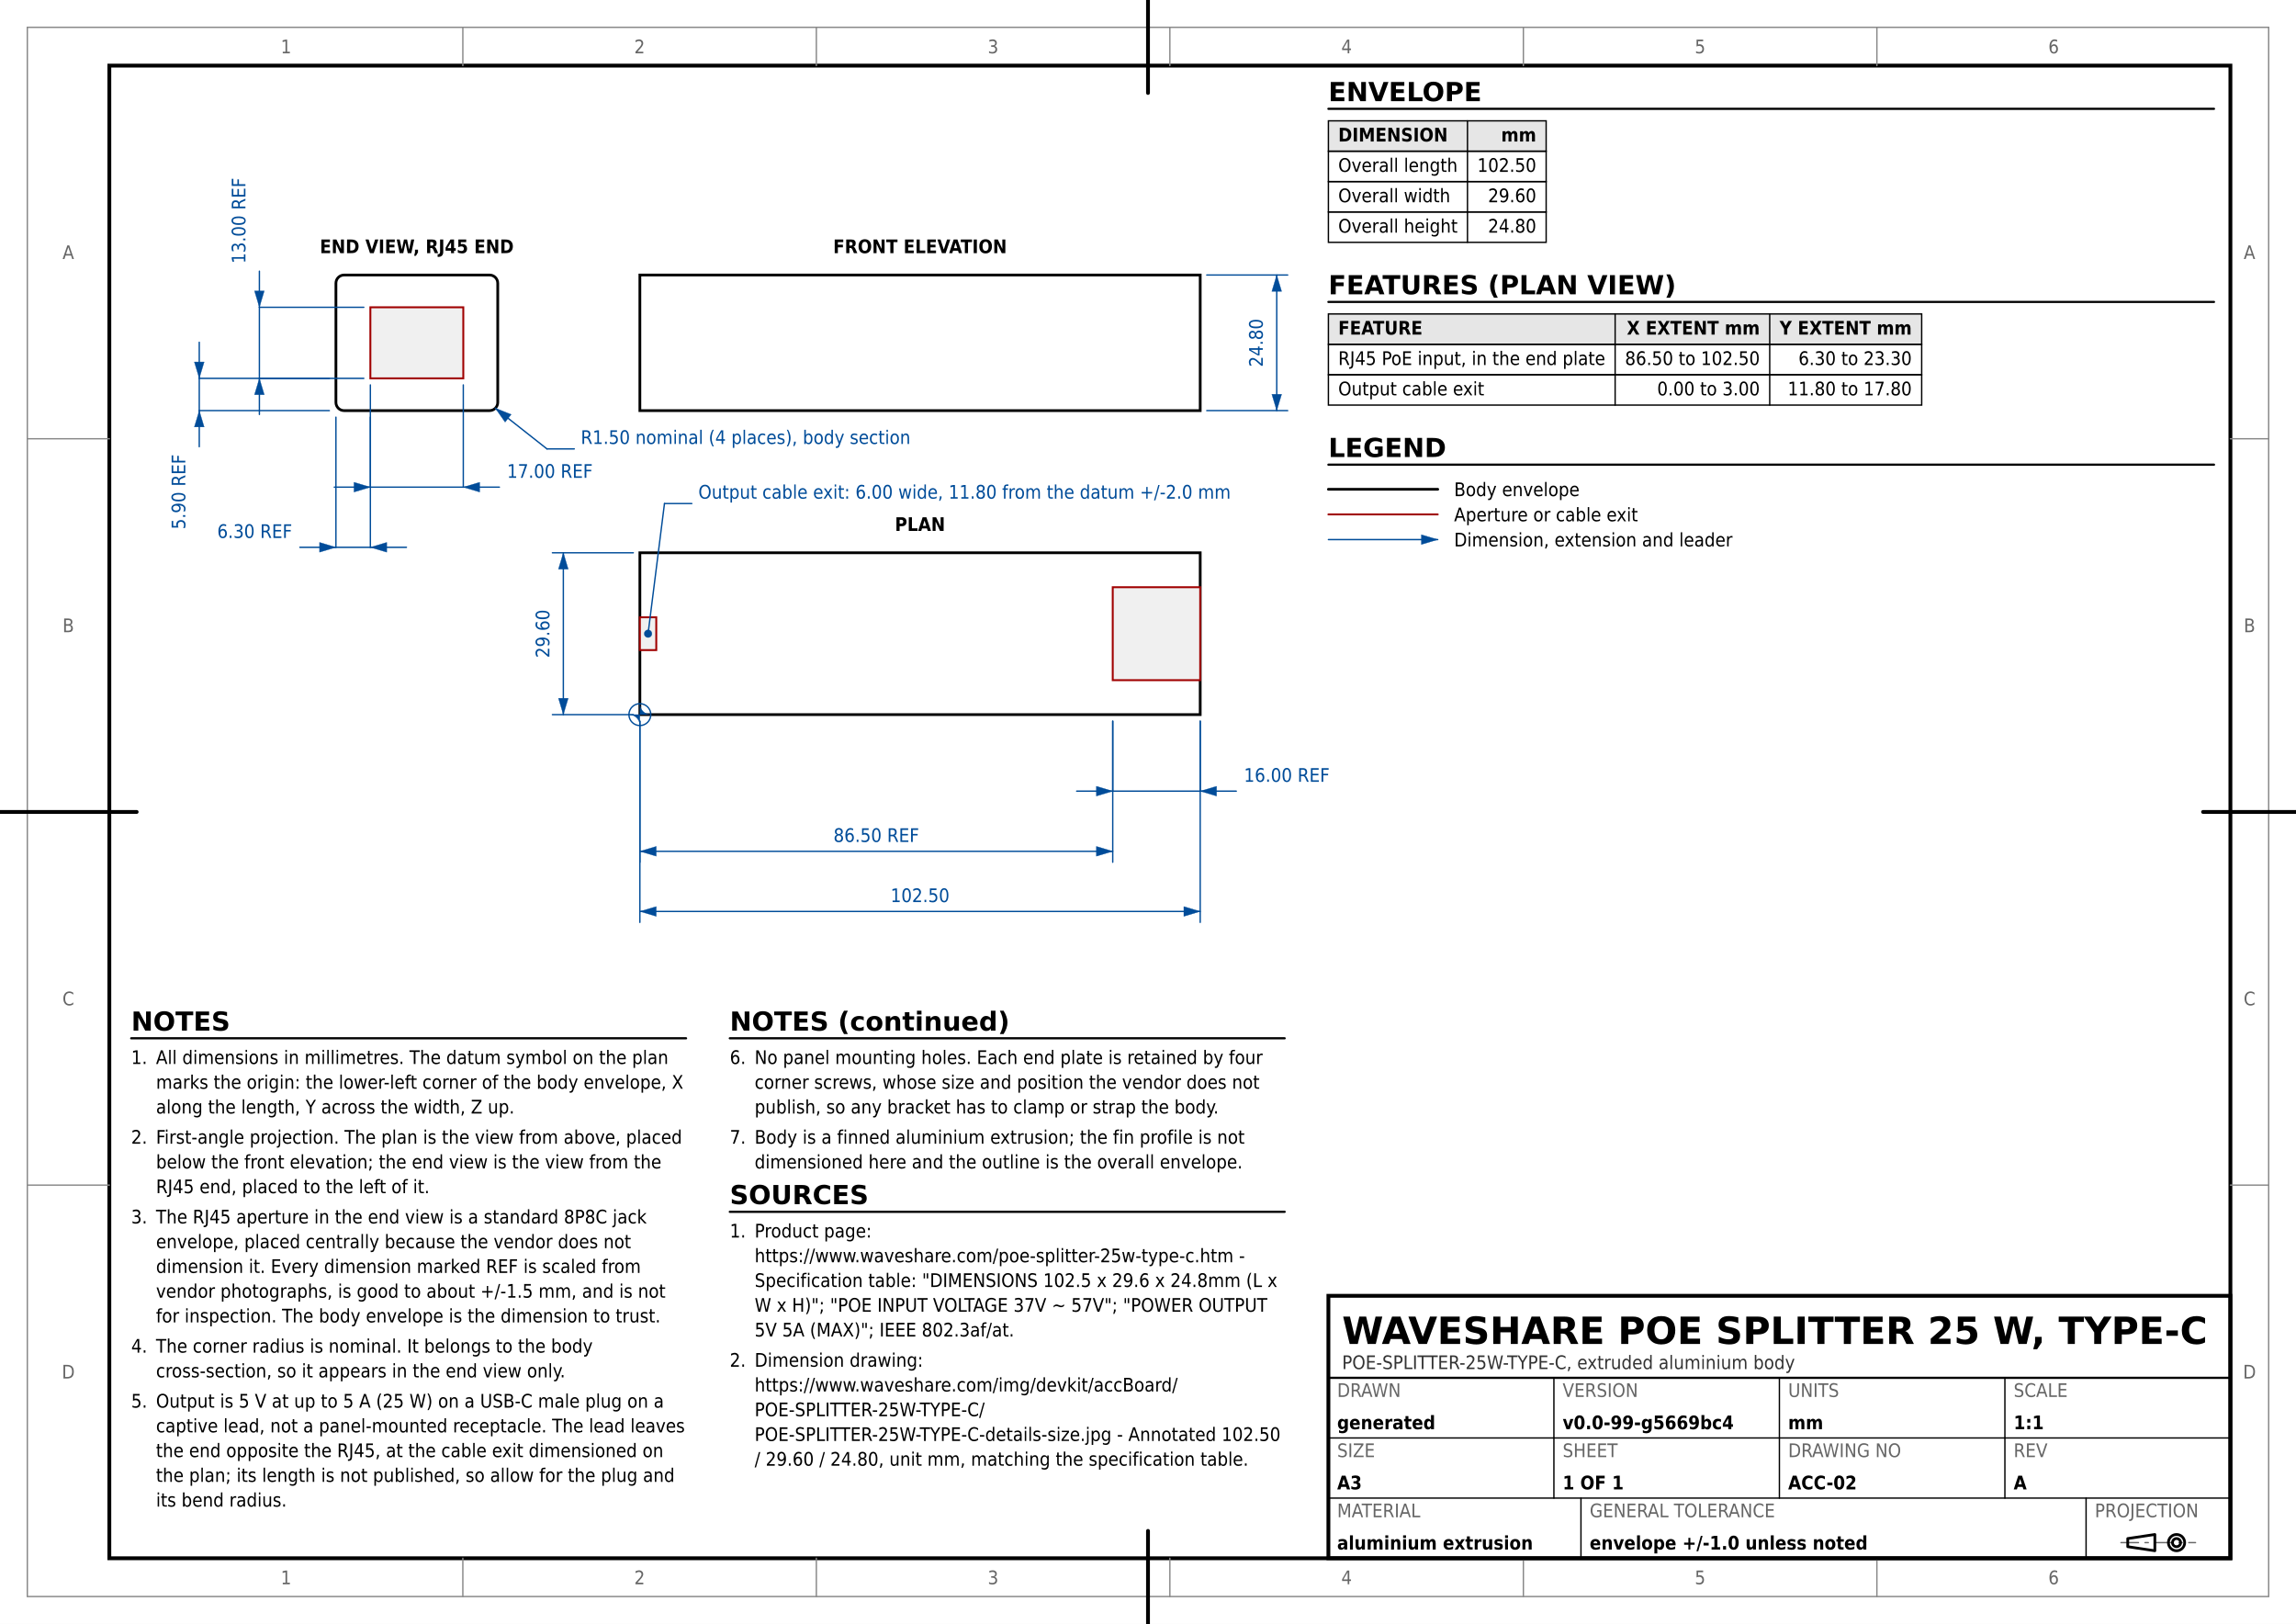
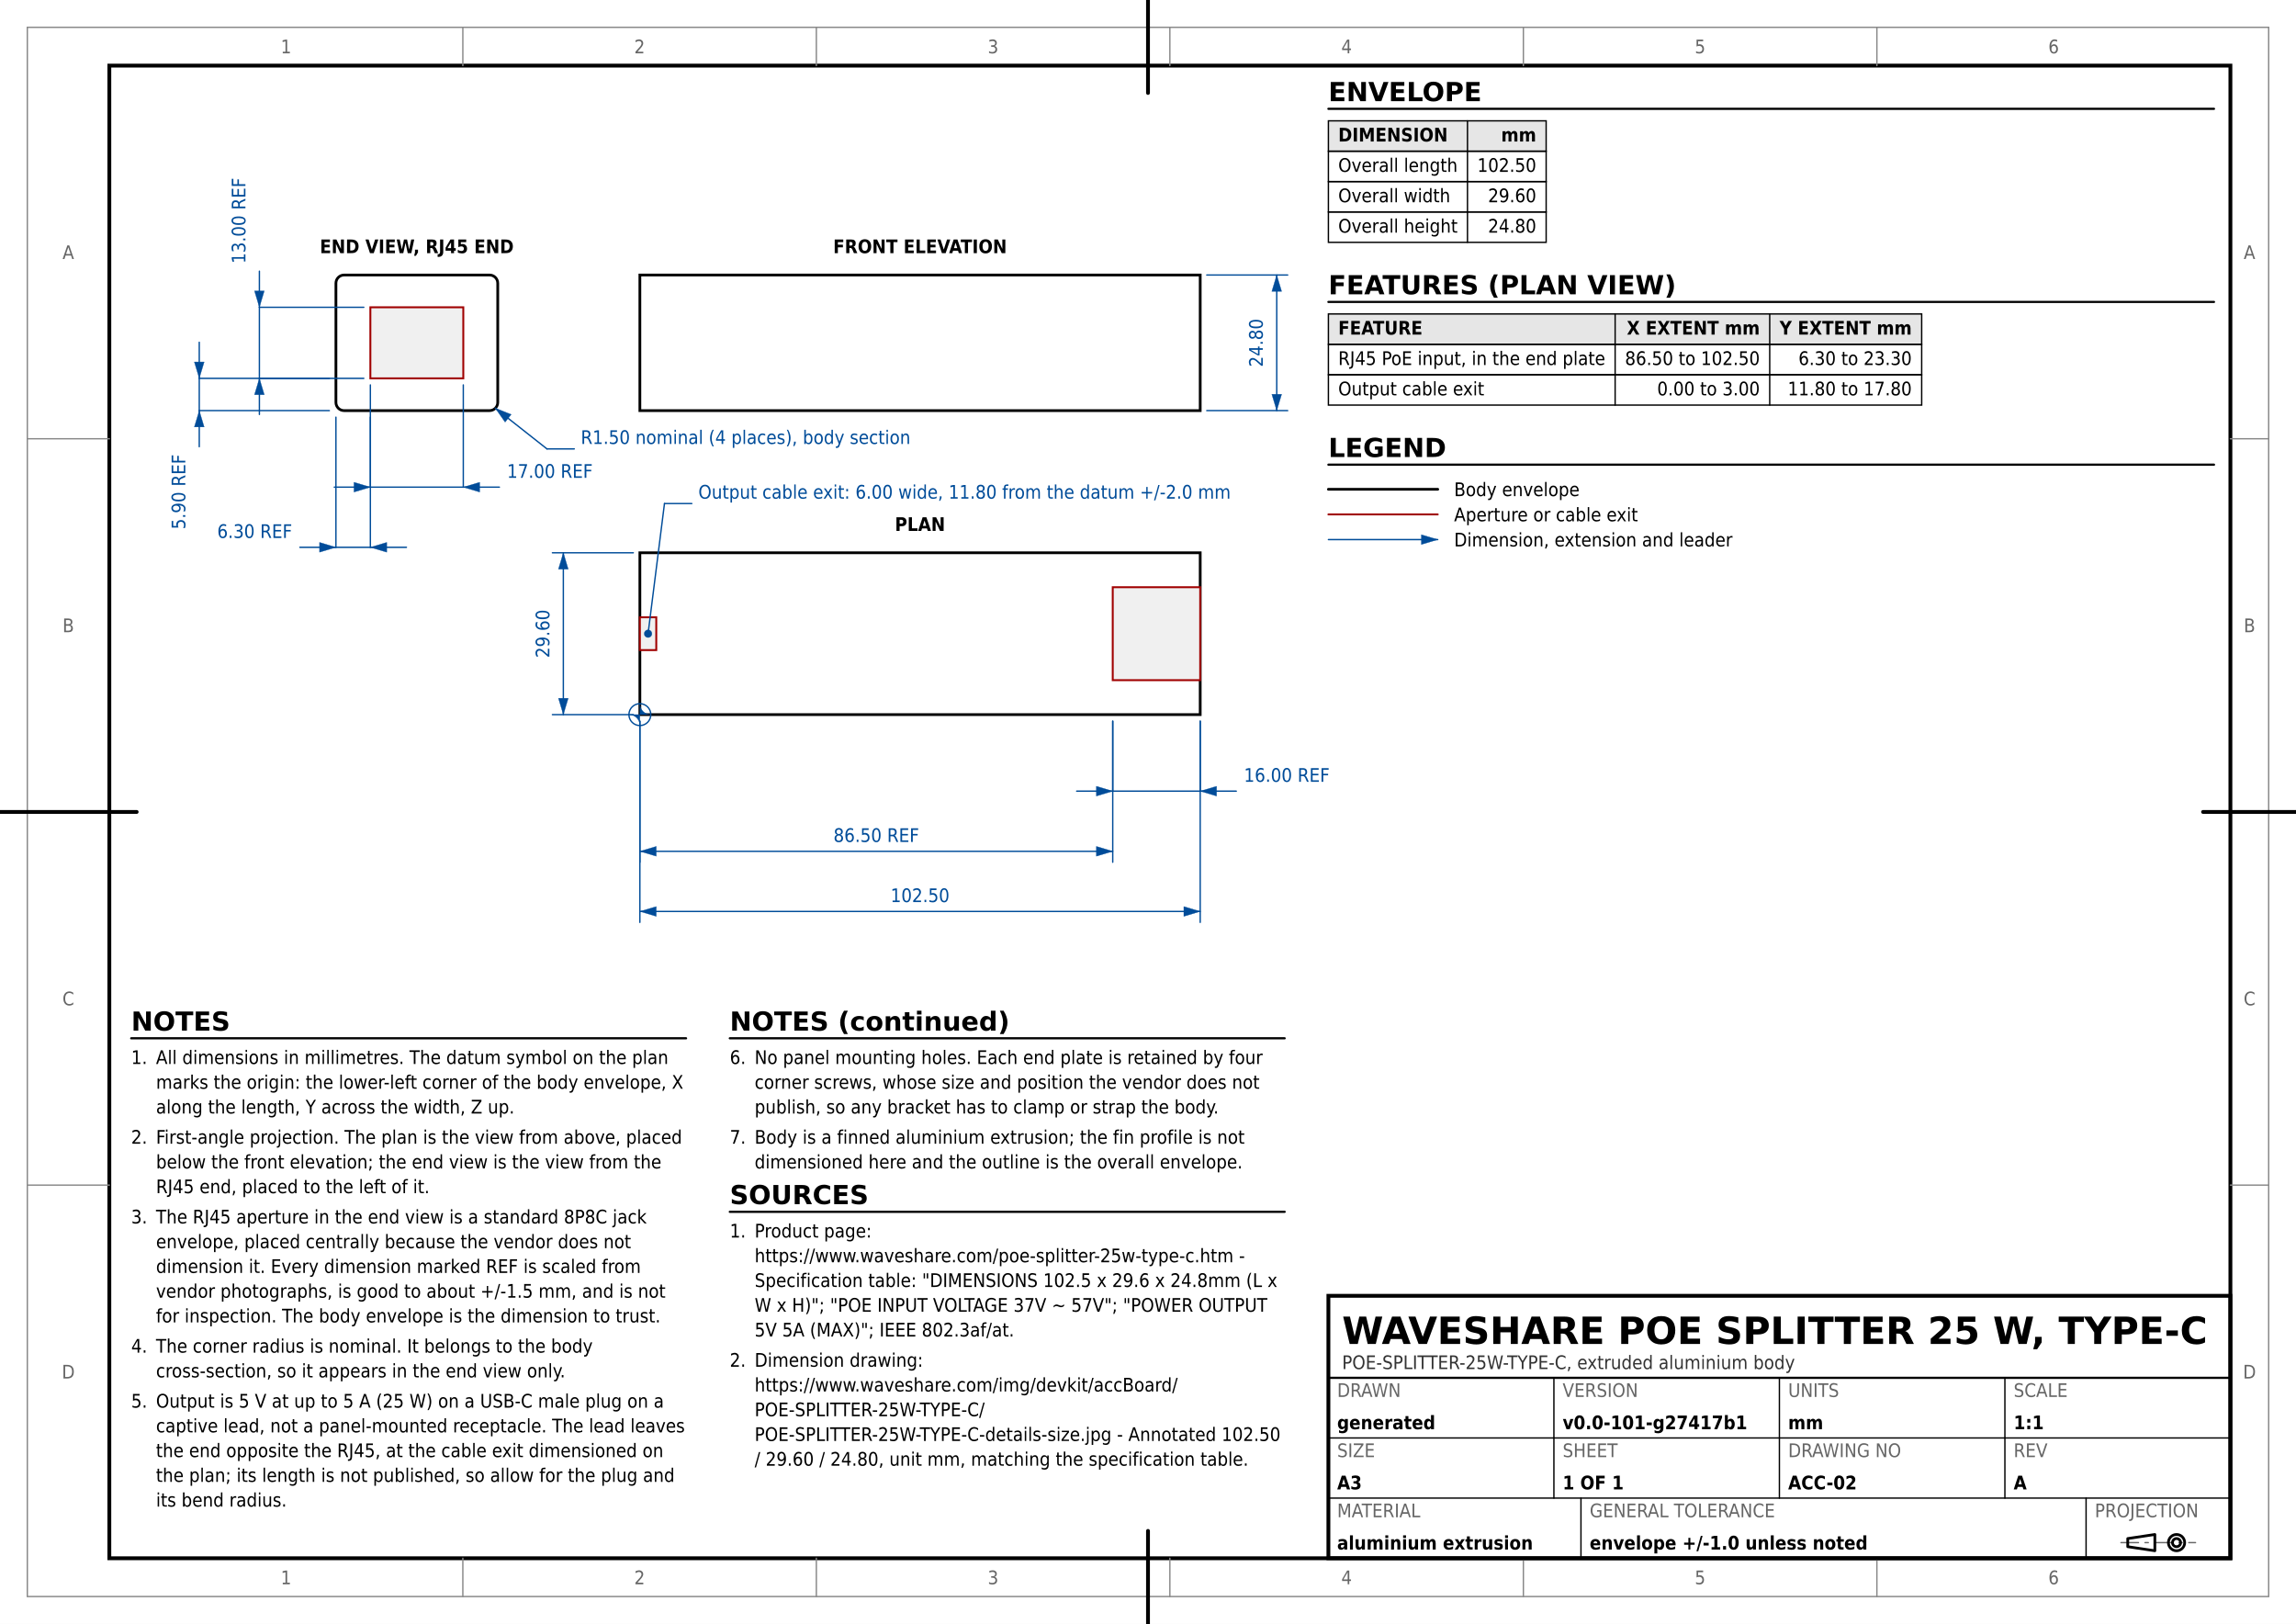
<svg xmlns="http://www.w3.org/2000/svg" version="1.1" width="420mm" height="297mm" viewBox="0 0 420 297">
  <rect width="100%" height="100%" fill="#ffffff" />
  <rect x="5" y="5" width="410" height="287" fill="none" stroke="#888888" stroke-width="0.25" />
  <rect x="20" y="12" width="388" height="273" fill="none" stroke="#000000" stroke-width="0.7" />
  <text x="52.333" y="289.75" font-family="DejaVu Sans Condensed, DejaVu Sans, Liberation Sans, sans-serif" font-size="3.429" fill="#666666" text-anchor="middle">1</text>
  <text x="52.333" y="9.75" font-family="DejaVu Sans Condensed, DejaVu Sans, Liberation Sans, sans-serif" font-size="3.429" fill="#666666" text-anchor="middle">1</text>
  <line x1="84.667" y1="292" x2="84.667" y2="285" stroke="#888888" stroke-width="0.25" stroke-linecap="round" />
  <line x1="84.667" y1="12" x2="84.667" y2="5" stroke="#888888" stroke-width="0.25" stroke-linecap="round" />
  <text x="117" y="289.75" font-family="DejaVu Sans Condensed, DejaVu Sans, Liberation Sans, sans-serif" font-size="3.429" fill="#666666" text-anchor="middle">2</text>
  <text x="117" y="9.75" font-family="DejaVu Sans Condensed, DejaVu Sans, Liberation Sans, sans-serif" font-size="3.429" fill="#666666" text-anchor="middle">2</text>
  <line x1="149.333" y1="292" x2="149.333" y2="285" stroke="#888888" stroke-width="0.25" stroke-linecap="round" />
  <line x1="149.333" y1="12" x2="149.333" y2="5" stroke="#888888" stroke-width="0.25" stroke-linecap="round" />
  <text x="181.667" y="289.75" font-family="DejaVu Sans Condensed, DejaVu Sans, Liberation Sans, sans-serif" font-size="3.429" fill="#666666" text-anchor="middle">3</text>
  <text x="181.667" y="9.75" font-family="DejaVu Sans Condensed, DejaVu Sans, Liberation Sans, sans-serif" font-size="3.429" fill="#666666" text-anchor="middle">3</text>
  <line x1="214" y1="292" x2="214" y2="285" stroke="#888888" stroke-width="0.25" stroke-linecap="round" />
  <line x1="214" y1="12" x2="214" y2="5" stroke="#888888" stroke-width="0.25" stroke-linecap="round" />
  <text x="246.333" y="289.75" font-family="DejaVu Sans Condensed, DejaVu Sans, Liberation Sans, sans-serif" font-size="3.429" fill="#666666" text-anchor="middle">4</text>
  <text x="246.333" y="9.75" font-family="DejaVu Sans Condensed, DejaVu Sans, Liberation Sans, sans-serif" font-size="3.429" fill="#666666" text-anchor="middle">4</text>
  <line x1="278.667" y1="292" x2="278.667" y2="285" stroke="#888888" stroke-width="0.25" stroke-linecap="round" />
  <line x1="278.667" y1="12" x2="278.667" y2="5" stroke="#888888" stroke-width="0.25" stroke-linecap="round" />
  <text x="311" y="289.75" font-family="DejaVu Sans Condensed, DejaVu Sans, Liberation Sans, sans-serif" font-size="3.429" fill="#666666" text-anchor="middle">5</text>
  <text x="311" y="9.75" font-family="DejaVu Sans Condensed, DejaVu Sans, Liberation Sans, sans-serif" font-size="3.429" fill="#666666" text-anchor="middle">5</text>
  <line x1="343.333" y1="292" x2="343.333" y2="285" stroke="#888888" stroke-width="0.25" stroke-linecap="round" />
  <line x1="343.333" y1="12" x2="343.333" y2="5" stroke="#888888" stroke-width="0.25" stroke-linecap="round" />
  <text x="375.667" y="289.75" font-family="DejaVu Sans Condensed, DejaVu Sans, Liberation Sans, sans-serif" font-size="3.429" fill="#666666" text-anchor="middle">6</text>
  <text x="375.667" y="9.75" font-family="DejaVu Sans Condensed, DejaVu Sans, Liberation Sans, sans-serif" font-size="3.429" fill="#666666" text-anchor="middle">6</text>
  <text x="12.5" y="252.125" font-family="DejaVu Sans Condensed, DejaVu Sans, Liberation Sans, sans-serif" font-size="3.429" fill="#666666" text-anchor="middle">D</text>
  <text x="411.5" y="252.125" font-family="DejaVu Sans Condensed, DejaVu Sans, Liberation Sans, sans-serif" font-size="3.429" fill="#666666" text-anchor="middle">D</text>
  <line x1="5" y1="216.75" x2="20" y2="216.75" stroke="#888888" stroke-width="0.25" stroke-linecap="round" />
  <line x1="408" y1="216.75" x2="415" y2="216.75" stroke="#888888" stroke-width="0.25" stroke-linecap="round" />
  <text x="12.5" y="183.875" font-family="DejaVu Sans Condensed, DejaVu Sans, Liberation Sans, sans-serif" font-size="3.429" fill="#666666" text-anchor="middle">C</text>
  <text x="411.5" y="183.875" font-family="DejaVu Sans Condensed, DejaVu Sans, Liberation Sans, sans-serif" font-size="3.429" fill="#666666" text-anchor="middle">C</text>
  <line x1="5" y1="148.5" x2="20" y2="148.5" stroke="#888888" stroke-width="0.25" stroke-linecap="round" />
  <line x1="408" y1="148.5" x2="415" y2="148.5" stroke="#888888" stroke-width="0.25" stroke-linecap="round" />
  <text x="12.5" y="115.625" font-family="DejaVu Sans Condensed, DejaVu Sans, Liberation Sans, sans-serif" font-size="3.429" fill="#666666" text-anchor="middle">B</text>
  <text x="411.5" y="115.625" font-family="DejaVu Sans Condensed, DejaVu Sans, Liberation Sans, sans-serif" font-size="3.429" fill="#666666" text-anchor="middle">B</text>
  <line x1="5" y1="80.25" x2="20" y2="80.25" stroke="#888888" stroke-width="0.25" stroke-linecap="round" />
  <line x1="408" y1="80.25" x2="415" y2="80.25" stroke="#888888" stroke-width="0.25" stroke-linecap="round" />
  <text x="12.5" y="47.375" font-family="DejaVu Sans Condensed, DejaVu Sans, Liberation Sans, sans-serif" font-size="3.429" fill="#666666" text-anchor="middle">A</text>
  <text x="411.5" y="47.375" font-family="DejaVu Sans Condensed, DejaVu Sans, Liberation Sans, sans-serif" font-size="3.429" fill="#666666" text-anchor="middle">A</text>
  <line x1="210" y1="297" x2="210" y2="280" stroke="#000000" stroke-width="0.7" stroke-linecap="round" />
  <line x1="210" y1="17" x2="210" y2="0" stroke="#000000" stroke-width="0.7" stroke-linecap="round" />
  <line x1="0" y1="148.5" x2="25" y2="148.5" stroke="#000000" stroke-width="0.7" stroke-linecap="round" />
  <line x1="403" y1="148.5" x2="420" y2="148.5" stroke="#000000" stroke-width="0.7" stroke-linecap="round" />
  <rect x="117.05" y="50.3" width="102.5" height="24.8" fill="none" stroke="#000000" stroke-width="0.5" />
  <rect x="117.05" y="101.1" width="102.5" height="29.6" fill="none" stroke="#000000" stroke-width="0.5" />
  <rect x="61.45" y="50.3" width="29.6" height="24.8" fill="none" stroke="#000000" stroke-width="0.5" rx="1.5" ry="1.5" />
  <text x="168.3" y="46.3" font-family="DejaVu Sans Condensed, DejaVu Sans, Liberation Sans, sans-serif" font-size="3.429" fill="#000000" text-anchor="middle" font-weight="bold">FRONT ELEVATION</text>
  <text x="168.3" y="97.1" font-family="DejaVu Sans Condensed, DejaVu Sans, Liberation Sans, sans-serif" font-size="3.429" fill="#000000" text-anchor="middle" font-weight="bold">PLAN</text>
  <text x="76.25" y="46.3" font-family="DejaVu Sans Condensed, DejaVu Sans, Liberation Sans, sans-serif" font-size="3.429" fill="#000000" text-anchor="middle" font-weight="bold">END VIEW, RJ45 END</text>
  <rect x="203.55" y="107.4" width="16" height="17" fill="#f0f0f0" stroke="#a00000" stroke-width="0.35" />
  <rect x="67.75" y="56.2" width="17" height="13" fill="#f0f0f0" stroke="#a00000" stroke-width="0.35" />
  <line x1="67.75" y1="70.4" x2="67.75" y2="89.1" stroke="#004c99" stroke-width="0.25" stroke-linecap="round" />
  <line x1="84.75" y1="70.4" x2="84.75" y2="89.1" stroke="#004c99" stroke-width="0.25" stroke-linecap="round" />
  <line x1="67.75" y1="89.1" x2="84.75" y2="89.1" stroke="#004c99" stroke-width="0.25" stroke-linecap="round" />
  <polygon points="67.75,89.1 64.75,88.2 64.75,90" fill="#004c99" stroke="#004c99" stroke-width="0.05" stroke-linejoin="round" />
  <polygon points="84.75,89.1 87.75,90 87.75,88.2" fill="#004c99" stroke="#004c99" stroke-width="0.05" stroke-linejoin="round" />
  <line x1="61.15" y1="89.1" x2="67.75" y2="89.1" stroke="#004c99" stroke-width="0.25" stroke-linecap="round" />
  <line x1="84.75" y1="89.1" x2="91.35" y2="89.1" stroke="#004c99" stroke-width="0.25" stroke-linecap="round" />
  <text x="92.75" y="87.391" font-family="DejaVu Sans Condensed, DejaVu Sans, Liberation Sans, sans-serif" font-size="3.429" fill="#004c99" text-anchor="start">17.00 REF</text>
  <line x1="61.45" y1="76.3" x2="61.45" y2="100.1" stroke="#004c99" stroke-width="0.25" stroke-linecap="round" />
  <line x1="67.75" y1="76.3" x2="67.75" y2="100.1" stroke="#004c99" stroke-width="0.25" stroke-linecap="round" />
  <line x1="61.45" y1="100.1" x2="67.75" y2="100.1" stroke="#004c99" stroke-width="0.25" stroke-linecap="round" />
  <polygon points="61.45,100.1 58.45,99.2 58.45,101" fill="#004c99" stroke="#004c99" stroke-width="0.05" stroke-linejoin="round" />
  <polygon points="67.75,100.1 70.75,101 70.75,99.2" fill="#004c99" stroke="#004c99" stroke-width="0.05" stroke-linejoin="round" />
  <line x1="54.85" y1="100.1" x2="61.45" y2="100.1" stroke="#004c99" stroke-width="0.25" stroke-linecap="round" />
  <line x1="67.75" y1="100.1" x2="74.35" y2="100.1" stroke="#004c99" stroke-width="0.25" stroke-linecap="round" />
  <text x="53.45" y="98.391" font-family="DejaVu Sans Condensed, DejaVu Sans, Liberation Sans, sans-serif" font-size="3.429" fill="#004c99" text-anchor="end">6.30 REF</text>
  <line x1="66.55" y1="69.2" x2="47.45" y2="69.2" stroke="#004c99" stroke-width="0.25" stroke-linecap="round" />
  <line x1="66.55" y1="56.2" x2="47.45" y2="56.2" stroke="#004c99" stroke-width="0.25" stroke-linecap="round" />
  <line x1="47.45" y1="69.2" x2="47.45" y2="56.2" stroke="#004c99" stroke-width="0.25" stroke-linecap="round" />
  <polygon points="47.45,69.2 46.55,72.2 48.35,72.2" fill="#004c99" stroke="#004c99" stroke-width="0.05" stroke-linejoin="round" />
  <polygon points="47.45,56.2 48.35,53.2 46.55,53.2" fill="#004c99" stroke="#004c99" stroke-width="0.05" stroke-linejoin="round" />
  <line x1="47.45" y1="75.8" x2="47.45" y2="69.2" stroke="#004c99" stroke-width="0.25" stroke-linecap="round" />
  <line x1="47.45" y1="56.2" x2="47.45" y2="49.6" stroke="#004c99" stroke-width="0.25" stroke-linecap="round" />
  <text x="44.895" y="48.2" font-family="DejaVu Sans Condensed, DejaVu Sans, Liberation Sans, sans-serif" font-size="3.429" fill="#004c99" text-anchor="start" transform="rotate(-90 44.8953 48.2)">13.00 REF</text>
  <line x1="60.25" y1="75.1" x2="36.45" y2="75.1" stroke="#004c99" stroke-width="0.25" stroke-linecap="round" />
  <line x1="60.25" y1="69.2" x2="36.45" y2="69.2" stroke="#004c99" stroke-width="0.25" stroke-linecap="round" />
  <line x1="36.45" y1="75.1" x2="36.45" y2="69.2" stroke="#004c99" stroke-width="0.25" stroke-linecap="round" />
  <polygon points="36.45,75.1 35.55,78.1 37.35,78.1" fill="#004c99" stroke="#004c99" stroke-width="0.05" stroke-linejoin="round" />
  <polygon points="36.45,69.2 37.35,66.2 35.55,66.2" fill="#004c99" stroke="#004c99" stroke-width="0.05" stroke-linejoin="round" />
  <line x1="36.45" y1="81.7" x2="36.45" y2="75.1" stroke="#004c99" stroke-width="0.25" stroke-linecap="round" />
  <line x1="36.45" y1="69.2" x2="36.45" y2="62.6" stroke="#004c99" stroke-width="0.25" stroke-linecap="round" />
  <text x="33.895" y="83.1" font-family="DejaVu Sans Condensed, DejaVu Sans, Liberation Sans, sans-serif" font-size="3.429" fill="#004c99" text-anchor="end" transform="rotate(-90 33.8953 83.1)">5.90 REF</text>
  <line x1="203.55" y1="131.9" x2="203.55" y2="144.7" stroke="#004c99" stroke-width="0.25" stroke-linecap="round" />
  <line x1="219.55" y1="131.9" x2="219.55" y2="144.7" stroke="#004c99" stroke-width="0.25" stroke-linecap="round" />
  <line x1="203.55" y1="144.7" x2="219.55" y2="144.7" stroke="#004c99" stroke-width="0.25" stroke-linecap="round" />
  <polygon points="203.55,144.7 200.55,143.8 200.55,145.6" fill="#004c99" stroke="#004c99" stroke-width="0.05" stroke-linejoin="round" />
  <polygon points="219.55,144.7 222.55,145.6 222.55,143.8" fill="#004c99" stroke="#004c99" stroke-width="0.05" stroke-linejoin="round" />
  <line x1="196.95" y1="144.7" x2="203.55" y2="144.7" stroke="#004c99" stroke-width="0.25" stroke-linecap="round" />
  <line x1="219.55" y1="144.7" x2="226.15" y2="144.7" stroke="#004c99" stroke-width="0.25" stroke-linecap="round" />
  <text x="227.55" y="142.991" font-family="DejaVu Sans Condensed, DejaVu Sans, Liberation Sans, sans-serif" font-size="3.429" fill="#004c99" text-anchor="start">16.00 REF</text>
  <line x1="117.05" y1="131.9" x2="117.05" y2="157.7" stroke="#004c99" stroke-width="0.25" stroke-linecap="round" />
  <line x1="203.55" y1="131.9" x2="203.55" y2="157.7" stroke="#004c99" stroke-width="0.25" stroke-linecap="round" />
  <line x1="117.05" y1="155.7" x2="203.55" y2="155.7" stroke="#004c99" stroke-width="0.25" stroke-linecap="round" />
  <polygon points="117.05,155.7 120.05,156.6 120.05,154.8" fill="#004c99" stroke="#004c99" stroke-width="0.05" stroke-linejoin="round" />
  <polygon points="203.55,155.7 200.55,154.8 200.55,156.6" fill="#004c99" stroke="#004c99" stroke-width="0.05" stroke-linejoin="round" />
  <text x="160.3" y="153.991" font-family="DejaVu Sans Condensed, DejaVu Sans, Liberation Sans, sans-serif" font-size="3.429" fill="#004c99" text-anchor="middle">86.50 REF</text>
  <rect x="117.05" y="112.9" width="3" height="6" fill="#f0f0f0" stroke="#a00000" stroke-width="0.35" />
  <circle cx="118.55" cy="115.9" r="0.7" fill="#004c99" stroke="#004c99" stroke-width="0.05" />
  <line x1="118.55" y1="115.9" x2="121.55" y2="92.1" stroke="#004c99" stroke-width="0.25" stroke-linecap="round" />
  <line x1="121.55" y1="92.1" x2="126.55" y2="92.1" stroke="#004c99" stroke-width="0.25" stroke-linecap="round" />
  <text x="127.75" y="91.2" font-family="DejaVu Sans Condensed, DejaVu Sans, Liberation Sans, sans-serif" font-size="3.429" fill="#004c99" text-anchor="start">Output cable exit: 6.00 wide, 11.80 from the datum +/-2.0 mm</text>
  <line x1="117.05" y1="131.9" x2="117.05" y2="168.7" stroke="#004c99" stroke-width="0.25" stroke-linecap="round" />
  <line x1="219.55" y1="131.9" x2="219.55" y2="168.7" stroke="#004c99" stroke-width="0.25" stroke-linecap="round" />
  <line x1="117.05" y1="166.7" x2="219.55" y2="166.7" stroke="#004c99" stroke-width="0.25" stroke-linecap="round" />
  <polygon points="117.05,166.7 120.05,167.6 120.05,165.8" fill="#004c99" stroke="#004c99" stroke-width="0.05" stroke-linejoin="round" />
  <polygon points="219.55,166.7 216.55,165.8 216.55,167.6" fill="#004c99" stroke="#004c99" stroke-width="0.05" stroke-linejoin="round" />
  <text x="168.3" y="164.991" font-family="DejaVu Sans Condensed, DejaVu Sans, Liberation Sans, sans-serif" font-size="3.429" fill="#004c99" text-anchor="middle">102.50</text>
  <line x1="115.85" y1="130.7" x2="101.05" y2="130.7" stroke="#004c99" stroke-width="0.25" stroke-linecap="round" />
  <line x1="115.85" y1="101.1" x2="101.05" y2="101.1" stroke="#004c99" stroke-width="0.25" stroke-linecap="round" />
  <line x1="103.05" y1="130.7" x2="103.05" y2="101.1" stroke="#004c99" stroke-width="0.25" stroke-linecap="round" />
  <polygon points="103.05,130.7 103.95,127.7 102.15,127.7" fill="#004c99" stroke="#004c99" stroke-width="0.05" stroke-linejoin="round" />
  <polygon points="103.05,101.1 102.15,104.1 103.95,104.1" fill="#004c99" stroke="#004c99" stroke-width="0.05" stroke-linejoin="round" />
  <text x="100.495" y="115.9" font-family="DejaVu Sans Condensed, DejaVu Sans, Liberation Sans, sans-serif" font-size="3.429" fill="#004c99" text-anchor="middle" transform="rotate(-90 100.4953 115.9)">29.60</text>
  <line x1="220.75" y1="75.1" x2="235.55" y2="75.1" stroke="#004c99" stroke-width="0.25" stroke-linecap="round" />
  <line x1="220.75" y1="50.3" x2="235.55" y2="50.3" stroke="#004c99" stroke-width="0.25" stroke-linecap="round" />
  <line x1="233.55" y1="75.1" x2="233.55" y2="50.3" stroke="#004c99" stroke-width="0.25" stroke-linecap="round" />
  <polygon points="233.55,75.1 234.45,72.1 232.65,72.1" fill="#004c99" stroke="#004c99" stroke-width="0.05" stroke-linejoin="round" />
  <polygon points="233.55,50.3 232.65,53.3 234.45,53.3" fill="#004c99" stroke="#004c99" stroke-width="0.05" stroke-linejoin="round" />
  <text x="230.995" y="62.7" font-family="DejaVu Sans Condensed, DejaVu Sans, Liberation Sans, sans-serif" font-size="3.429" fill="#004c99" text-anchor="middle" transform="rotate(-90 230.9953 62.7)">24.80</text>
  <polygon points="90.6,74.65 92.399,77.214 93.513,75.8" fill="#004c99" stroke="#004c99" stroke-width="0.05" stroke-linejoin="round" />
  <line x1="90.6" y1="74.65" x2="100.05" y2="82.1" stroke="#004c99" stroke-width="0.25" stroke-linecap="round" />
  <line x1="100.05" y1="82.1" x2="105.05" y2="82.1" stroke="#004c99" stroke-width="0.25" stroke-linecap="round" />
  <text x="106.25" y="81.2" font-family="DejaVu Sans Condensed, DejaVu Sans, Liberation Sans, sans-serif" font-size="3.429" fill="#004c99" text-anchor="start">R1.50 nominal (4 places), body section</text>
  <circle cx="117.05" cy="130.7" r="2" fill="none" stroke="#004c99" stroke-width="0.25" />
  <path d="M 117.05 130.7 L 119.05 130.7 A 2.0 2.0 0 0 1 117.05 128.7 Z" fill="#004c99" stroke="#004c99" stroke-width="0.05" stroke-linejoin="round" stroke-linecap="round" />
  <path d="M 117.05 130.7 L 115.05 130.7 A 2.0 2.0 0 0 1 117.05 132.7 Z" fill="#004c99" stroke="#004c99" stroke-width="0.05" stroke-linejoin="round" stroke-linecap="round" />
  <text x="243" y="18.5" font-family="DejaVu Sans, Liberation Sans, sans-serif" font-size="4.801" fill="#000000" text-anchor="start" font-weight="bold">ENVELOPE</text>
  <line x1="243" y1="19.9" x2="405" y2="19.9" stroke="#000000" stroke-width="0.4" stroke-linecap="round" />
  <rect x="243" y="22.1" width="39.833" height="5.556" fill="#e6e6e6" stroke="#000000" stroke-width="0.25" />
  <text x="244.8" y="25.878" font-family="DejaVu Sans Condensed, DejaVu Sans, Liberation Sans, sans-serif" font-size="3.429" fill="#000000" text-anchor="start" font-weight="bold">DIMENSION</text>
  <text x="281.033" y="25.878" font-family="DejaVu Sans Condensed, DejaVu Sans, Liberation Sans, sans-serif" font-size="3.429" fill="#000000" text-anchor="end" font-weight="bold">mm</text>
  <rect x="243" y="27.656" width="39.833" height="5.556" fill="none" stroke="#000000" stroke-width="0.25" />
  <text x="244.8" y="31.433" font-family="DejaVu Sans Condensed, DejaVu Sans, Liberation Sans, sans-serif" font-size="3.429" fill="#000000" text-anchor="start">Overall length</text>
  <text x="281.033" y="31.433" font-family="DejaVu Sans Condensed, DejaVu Sans, Liberation Sans, sans-serif" font-size="3.429" fill="#000000" text-anchor="end">102.50</text>
  <rect x="243" y="33.211" width="39.833" height="5.556" fill="none" stroke="#000000" stroke-width="0.25" />
  <text x="244.8" y="36.989" font-family="DejaVu Sans Condensed, DejaVu Sans, Liberation Sans, sans-serif" font-size="3.429" fill="#000000" text-anchor="start">Overall width</text>
  <text x="281.033" y="36.989" font-family="DejaVu Sans Condensed, DejaVu Sans, Liberation Sans, sans-serif" font-size="3.429" fill="#000000" text-anchor="end">29.60</text>
  <rect x="243" y="38.767" width="39.833" height="5.556" fill="none" stroke="#000000" stroke-width="0.25" />
  <text x="244.8" y="42.544" font-family="DejaVu Sans Condensed, DejaVu Sans, Liberation Sans, sans-serif" font-size="3.429" fill="#000000" text-anchor="start">Overall height</text>
  <text x="281.033" y="42.544" font-family="DejaVu Sans Condensed, DejaVu Sans, Liberation Sans, sans-serif" font-size="3.429" fill="#000000" text-anchor="end">24.80</text>
  <line x1="268.441" y1="22.1" x2="268.441" y2="44.322" stroke="#000000" stroke-width="0.25" stroke-linecap="round" />
  <text x="243" y="53.822" font-family="DejaVu Sans, Liberation Sans, sans-serif" font-size="4.801" fill="#000000" text-anchor="start" font-weight="bold">FEATURES (PLAN VIEW)</text>
  <line x1="243" y1="55.222" x2="405" y2="55.222" stroke="#000000" stroke-width="0.4" stroke-linecap="round" />
  <rect x="243" y="57.422" width="108.528" height="5.556" fill="#e6e6e6" stroke="#000000" stroke-width="0.25" />
  <text x="244.8" y="61.2" font-family="DejaVu Sans Condensed, DejaVu Sans, Liberation Sans, sans-serif" font-size="3.429" fill="#000000" text-anchor="start" font-weight="bold">FEATURE</text>
  <text x="321.929" y="61.2" font-family="DejaVu Sans Condensed, DejaVu Sans, Liberation Sans, sans-serif" font-size="3.429" fill="#000000" text-anchor="end" font-weight="bold">X EXTENT mm</text>
  <text x="349.728" y="61.2" font-family="DejaVu Sans Condensed, DejaVu Sans, Liberation Sans, sans-serif" font-size="3.429" fill="#000000" text-anchor="end" font-weight="bold">Y EXTENT mm</text>
  <rect x="243" y="62.978" width="108.528" height="5.556" fill="none" stroke="#000000" stroke-width="0.25" />
  <text x="244.8" y="66.756" font-family="DejaVu Sans Condensed, DejaVu Sans, Liberation Sans, sans-serif" font-size="3.429" fill="#000000" text-anchor="start">RJ45 PoE input, in the end plate</text>
  <text x="321.929" y="66.756" font-family="DejaVu Sans Condensed, DejaVu Sans, Liberation Sans, sans-serif" font-size="3.429" fill="#000000" text-anchor="end">86.50 to 102.50</text>
  <text x="349.728" y="66.756" font-family="DejaVu Sans Condensed, DejaVu Sans, Liberation Sans, sans-serif" font-size="3.429" fill="#000000" text-anchor="end">6.30 to 23.30</text>
  <rect x="243" y="68.533" width="108.528" height="5.556" fill="none" stroke="#000000" stroke-width="0.25" />
  <text x="244.8" y="72.311" font-family="DejaVu Sans Condensed, DejaVu Sans, Liberation Sans, sans-serif" font-size="3.429" fill="#000000" text-anchor="start">Output cable exit</text>
  <text x="321.929" y="72.311" font-family="DejaVu Sans Condensed, DejaVu Sans, Liberation Sans, sans-serif" font-size="3.429" fill="#000000" text-anchor="end">0.00 to 3.00</text>
  <text x="349.728" y="72.311" font-family="DejaVu Sans Condensed, DejaVu Sans, Liberation Sans, sans-serif" font-size="3.429" fill="#000000" text-anchor="end">11.80 to 17.80</text>
  <line x1="295.452" y1="57.422" x2="295.452" y2="74.089" stroke="#000000" stroke-width="0.25" stroke-linecap="round" />
  <line x1="323.729" y1="57.422" x2="323.729" y2="74.089" stroke="#000000" stroke-width="0.25" stroke-linecap="round" />
  <text x="243" y="83.589" font-family="DejaVu Sans, Liberation Sans, sans-serif" font-size="4.801" fill="#000000" text-anchor="start" font-weight="bold">LEGEND</text>
  <line x1="243" y1="84.989" x2="405" y2="84.989" stroke="#000000" stroke-width="0.4" stroke-linecap="round" />
  <line x1="243" y1="89.489" x2="263" y2="89.489" stroke="#000000" stroke-width="0.5" stroke-linecap="round" />
  <text x="266" y="90.739" font-family="DejaVu Sans Condensed, DejaVu Sans, Liberation Sans, sans-serif" font-size="3.429" fill="#000000" text-anchor="start">Body envelope</text>
  <line x1="243" y1="94.089" x2="263" y2="94.089" stroke="#a00000" stroke-width="0.35" stroke-linecap="round" />
  <text x="266" y="95.339" font-family="DejaVu Sans Condensed, DejaVu Sans, Liberation Sans, sans-serif" font-size="3.429" fill="#000000" text-anchor="start">Aperture or cable exit</text>
  <line x1="243" y1="98.689" x2="263" y2="98.689" stroke="#004c99" stroke-width="0.25" stroke-linecap="round" />
  <polygon points="263,98.689 260,97.789 260,99.589" fill="#004c99" stroke="#004c99" stroke-width="0.05" stroke-linejoin="round" />
  <text x="266" y="99.939" font-family="DejaVu Sans Condensed, DejaVu Sans, Liberation Sans, sans-serif" font-size="3.429" fill="#000000" text-anchor="start">Dimension, extension and leader</text>
  <text x="24" y="188.5" font-family="DejaVu Sans, Liberation Sans, sans-serif" font-size="4.801" fill="#000000" text-anchor="start" font-weight="bold">NOTES</text>
  <line x1="24" y1="189.9" x2="125.5" y2="189.9" stroke="#000000" stroke-width="0.4" stroke-linecap="round" />
  <text x="24" y="194.6" font-family="DejaVu Sans Condensed, DejaVu Sans, Liberation Sans, sans-serif" font-size="3.429" fill="#000000" text-anchor="start">1.</text>
  <text x="28.542" y="194.6" font-family="DejaVu Sans Condensed, DejaVu Sans, Liberation Sans, sans-serif" font-size="3.429" fill="#000000" text-anchor="start">All dimensions in millimetres. The datum symbol on the plan</text>
  <text x="28.542" y="199.127" font-family="DejaVu Sans Condensed, DejaVu Sans, Liberation Sans, sans-serif" font-size="3.429" fill="#000000" text-anchor="start">marks the origin: the lower-left corner of the body envelope, X</text>
  <text x="28.542" y="203.654" font-family="DejaVu Sans Condensed, DejaVu Sans, Liberation Sans, sans-serif" font-size="3.429" fill="#000000" text-anchor="start">along the length, Y across the width, Z up.</text>
  <text x="24" y="209.18" font-family="DejaVu Sans Condensed, DejaVu Sans, Liberation Sans, sans-serif" font-size="3.429" fill="#000000" text-anchor="start">2.</text>
  <text x="28.542" y="209.18" font-family="DejaVu Sans Condensed, DejaVu Sans, Liberation Sans, sans-serif" font-size="3.429" fill="#000000" text-anchor="start">First-angle projection. The plan is the view from above, placed</text>
  <text x="28.542" y="213.707" font-family="DejaVu Sans Condensed, DejaVu Sans, Liberation Sans, sans-serif" font-size="3.429" fill="#000000" text-anchor="start">below the front elevation; the end view is the view from the</text>
  <text x="28.542" y="218.234" font-family="DejaVu Sans Condensed, DejaVu Sans, Liberation Sans, sans-serif" font-size="3.429" fill="#000000" text-anchor="start">RJ45 end, placed to the left of it.</text>
  <text x="24" y="223.761" font-family="DejaVu Sans Condensed, DejaVu Sans, Liberation Sans, sans-serif" font-size="3.429" fill="#000000" text-anchor="start">3.</text>
  <text x="28.542" y="223.761" font-family="DejaVu Sans Condensed, DejaVu Sans, Liberation Sans, sans-serif" font-size="3.429" fill="#000000" text-anchor="start">The RJ45 aperture in the end view is a standard 8P8C jack</text>
  <text x="28.542" y="228.287" font-family="DejaVu Sans Condensed, DejaVu Sans, Liberation Sans, sans-serif" font-size="3.429" fill="#000000" text-anchor="start">envelope, placed centrally because the vendor does not</text>
  <text x="28.542" y="232.814" font-family="DejaVu Sans Condensed, DejaVu Sans, Liberation Sans, sans-serif" font-size="3.429" fill="#000000" text-anchor="start">dimension it. Every dimension marked REF is scaled from</text>
  <text x="28.542" y="237.341" font-family="DejaVu Sans Condensed, DejaVu Sans, Liberation Sans, sans-serif" font-size="3.429" fill="#000000" text-anchor="start">vendor photographs, is good to about +/-1.5 mm, and is not</text>
  <text x="28.542" y="241.868" font-family="DejaVu Sans Condensed, DejaVu Sans, Liberation Sans, sans-serif" font-size="3.429" fill="#000000" text-anchor="start">for inspection. The body envelope is the dimension to trust.</text>
  <text x="24" y="247.394" font-family="DejaVu Sans Condensed, DejaVu Sans, Liberation Sans, sans-serif" font-size="3.429" fill="#000000" text-anchor="start">4.</text>
  <text x="28.542" y="247.394" font-family="DejaVu Sans Condensed, DejaVu Sans, Liberation Sans, sans-serif" font-size="3.429" fill="#000000" text-anchor="start">The corner radius is nominal. It belongs to the body</text>
  <text x="28.542" y="251.921" font-family="DejaVu Sans Condensed, DejaVu Sans, Liberation Sans, sans-serif" font-size="3.429" fill="#000000" text-anchor="start">cross-section, so it appears in the end view only.</text>
  <text x="24" y="257.448" font-family="DejaVu Sans Condensed, DejaVu Sans, Liberation Sans, sans-serif" font-size="3.429" fill="#000000" text-anchor="start">5.</text>
  <text x="28.542" y="257.448" font-family="DejaVu Sans Condensed, DejaVu Sans, Liberation Sans, sans-serif" font-size="3.429" fill="#000000" text-anchor="start">Output is 5 V at up to 5 A (25 W) on a USB-C male plug on a</text>
  <text x="28.542" y="261.974" font-family="DejaVu Sans Condensed, DejaVu Sans, Liberation Sans, sans-serif" font-size="3.429" fill="#000000" text-anchor="start">captive lead, not a panel-mounted receptacle. The lead leaves</text>
  <text x="28.542" y="266.501" font-family="DejaVu Sans Condensed, DejaVu Sans, Liberation Sans, sans-serif" font-size="3.429" fill="#000000" text-anchor="start">the end opposite the RJ45, at the cable exit dimensioned on</text>
  <text x="28.542" y="271.028" font-family="DejaVu Sans Condensed, DejaVu Sans, Liberation Sans, sans-serif" font-size="3.429" fill="#000000" text-anchor="start">the plan; its length is not published, so allow for the plug and</text>
  <text x="28.542" y="275.555" font-family="DejaVu Sans Condensed, DejaVu Sans, Liberation Sans, sans-serif" font-size="3.429" fill="#000000" text-anchor="start">its bend radius.</text>
  <text x="133.5" y="188.5" font-family="DejaVu Sans, Liberation Sans, sans-serif" font-size="4.801" fill="#000000" text-anchor="start" font-weight="bold">NOTES (continued)</text>
  <line x1="133.5" y1="189.9" x2="235" y2="189.9" stroke="#000000" stroke-width="0.4" stroke-linecap="round" />
  <text x="133.5" y="194.6" font-family="DejaVu Sans Condensed, DejaVu Sans, Liberation Sans, sans-serif" font-size="3.429" fill="#000000" text-anchor="start">6.</text>
  <text x="138.042" y="194.6" font-family="DejaVu Sans Condensed, DejaVu Sans, Liberation Sans, sans-serif" font-size="3.429" fill="#000000" text-anchor="start">No panel mounting holes. Each end plate is retained by four</text>
  <text x="138.042" y="199.127" font-family="DejaVu Sans Condensed, DejaVu Sans, Liberation Sans, sans-serif" font-size="3.429" fill="#000000" text-anchor="start">corner screws, whose size and position the vendor does not</text>
  <text x="138.042" y="203.654" font-family="DejaVu Sans Condensed, DejaVu Sans, Liberation Sans, sans-serif" font-size="3.429" fill="#000000" text-anchor="start">publish, so any bracket has to clamp or strap the body.</text>
  <text x="133.5" y="209.18" font-family="DejaVu Sans Condensed, DejaVu Sans, Liberation Sans, sans-serif" font-size="3.429" fill="#000000" text-anchor="start">7.</text>
  <text x="138.042" y="209.18" font-family="DejaVu Sans Condensed, DejaVu Sans, Liberation Sans, sans-serif" font-size="3.429" fill="#000000" text-anchor="start">Body is a finned aluminium extrusion; the fin profile is not</text>
  <text x="138.042" y="213.707" font-family="DejaVu Sans Condensed, DejaVu Sans, Liberation Sans, sans-serif" font-size="3.429" fill="#000000" text-anchor="start">dimensioned here and the outline is the overall envelope.</text>
  <text x="133.5" y="220.234" font-family="DejaVu Sans, Liberation Sans, sans-serif" font-size="4.801" fill="#000000" text-anchor="start" font-weight="bold">SOURCES</text>
  <line x1="133.5" y1="221.634" x2="235" y2="221.634" stroke="#000000" stroke-width="0.4" stroke-linecap="round" />
  <text x="133.5" y="226.334" font-family="DejaVu Sans Condensed, DejaVu Sans, Liberation Sans, sans-serif" font-size="3.429" fill="#000000" text-anchor="start">1.</text>
  <text x="138.042" y="226.334" font-family="DejaVu Sans Condensed, DejaVu Sans, Liberation Sans, sans-serif" font-size="3.429" fill="#000000" text-anchor="start">Product page:</text>
  <text x="138.042" y="230.861" font-family="DejaVu Sans Condensed, DejaVu Sans, Liberation Sans, sans-serif" font-size="3.429" fill="#000000" text-anchor="start">https://www.waveshare.com/poe-splitter-25w-type-c.htm -</text>
  <text x="138.042" y="235.387" font-family="DejaVu Sans Condensed, DejaVu Sans, Liberation Sans, sans-serif" font-size="3.429" fill="#000000" text-anchor="start">Specification table: "DIMENSIONS 102.5 x 29.6 x 24.8mm (L x</text>
  <text x="138.042" y="239.914" font-family="DejaVu Sans Condensed, DejaVu Sans, Liberation Sans, sans-serif" font-size="3.429" fill="#000000" text-anchor="start">W x H)"; "POE INPUT VOLTAGE 37V ~ 57V"; "POWER OUTPUT</text>
  <text x="138.042" y="244.441" font-family="DejaVu Sans Condensed, DejaVu Sans, Liberation Sans, sans-serif" font-size="3.429" fill="#000000" text-anchor="start">5V 5A (MAX)"; IEEE 802.3af/at.</text>
  <text x="133.5" y="249.968" font-family="DejaVu Sans Condensed, DejaVu Sans, Liberation Sans, sans-serif" font-size="3.429" fill="#000000" text-anchor="start">2.</text>
  <text x="138.042" y="249.968" font-family="DejaVu Sans Condensed, DejaVu Sans, Liberation Sans, sans-serif" font-size="3.429" fill="#000000" text-anchor="start">Dimension drawing:</text>
  <text x="138.042" y="254.494" font-family="DejaVu Sans Condensed, DejaVu Sans, Liberation Sans, sans-serif" font-size="3.429" fill="#000000" text-anchor="start">https://www.waveshare.com/img/devkit/accBoard/</text>
  <text x="138.042" y="259.021" font-family="DejaVu Sans Condensed, DejaVu Sans, Liberation Sans, sans-serif" font-size="3.429" fill="#000000" text-anchor="start">POE-SPLITTER-25W-TYPE-C/</text>
  <text x="138.042" y="263.548" font-family="DejaVu Sans Condensed, DejaVu Sans, Liberation Sans, sans-serif" font-size="3.429" fill="#000000" text-anchor="start">POE-SPLITTER-25W-TYPE-C-details-size.jpg - Annotated 102.50</text>
  <text x="138.042" y="268.075" font-family="DejaVu Sans Condensed, DejaVu Sans, Liberation Sans, sans-serif" font-size="3.429" fill="#000000" text-anchor="start">/ 29.60 / 24.80, unit mm, matching the specification table.</text>
  <rect x="243" y="237" width="165" height="48" fill="none" stroke="#000000" stroke-width="0.7" />
  <line x1="243" y1="252" x2="408" y2="252" stroke="#000000" stroke-width="0.4" stroke-linecap="round" />
  <text x="245.5" y="245.8" font-family="DejaVu Sans, Liberation Sans, sans-serif" font-size="6.859" fill="#000000" text-anchor="start" font-weight="bold">WAVESHARE POE SPLITTER 25 W, TYPE-C</text>
  <text x="245.5" y="250.4" font-family="DejaVu Sans Condensed, DejaVu Sans, Liberation Sans, sans-serif" font-size="3.429" fill="#333333" text-anchor="start">POE-SPLITTER-25W-TYPE-C, extruded aluminium body</text>
  <text x="244.6" y="255.5" font-family="DejaVu Sans Condensed, DejaVu Sans, Liberation Sans, sans-serif" font-size="3.429" fill="#666666" text-anchor="start">DRAWN</text>
  <text x="244.6" y="261.4" font-family="DejaVu Sans Condensed, DejaVu Sans, Liberation Sans, sans-serif" font-size="3.429" fill="#000000" text-anchor="start" font-weight="bold">generated</text>
  <line x1="284.25" y1="263" x2="284.25" y2="252" stroke="#000000" stroke-width="0.25" stroke-linecap="round" />
  <text x="285.85" y="255.5" font-family="DejaVu Sans Condensed, DejaVu Sans, Liberation Sans, sans-serif" font-size="3.429" fill="#666666" text-anchor="start">VERSION</text>
-   <text x="285.85" y="261.4" font-family="DejaVu Sans Condensed, DejaVu Sans, Liberation Sans, sans-serif" font-size="3.429" fill="#000000" text-anchor="start" font-weight="bold">v0.0-99-g5669bc4</text>
+   <text x="285.85" y="261.4" font-family="DejaVu Sans Condensed, DejaVu Sans, Liberation Sans, sans-serif" font-size="3.429" fill="#000000" text-anchor="start" font-weight="bold">v0.0-101-g27417b1</text>
  <line x1="325.5" y1="263" x2="325.5" y2="252" stroke="#000000" stroke-width="0.25" stroke-linecap="round" />
  <text x="327.1" y="255.5" font-family="DejaVu Sans Condensed, DejaVu Sans, Liberation Sans, sans-serif" font-size="3.429" fill="#666666" text-anchor="start">UNITS</text>
  <text x="327.1" y="261.4" font-family="DejaVu Sans Condensed, DejaVu Sans, Liberation Sans, sans-serif" font-size="3.429" fill="#000000" text-anchor="start" font-weight="bold">mm</text>
  <line x1="366.75" y1="263" x2="366.75" y2="252" stroke="#000000" stroke-width="0.25" stroke-linecap="round" />
  <text x="368.35" y="255.5" font-family="DejaVu Sans Condensed, DejaVu Sans, Liberation Sans, sans-serif" font-size="3.429" fill="#666666" text-anchor="start">SCALE</text>
  <text x="368.35" y="261.4" font-family="DejaVu Sans Condensed, DejaVu Sans, Liberation Sans, sans-serif" font-size="3.429" fill="#000000" text-anchor="start" font-weight="bold">1:1</text>
  <line x1="243" y1="263" x2="284.25" y2="263" stroke="#000000" stroke-width="0.25" stroke-linecap="round" />
  <text x="244.6" y="266.5" font-family="DejaVu Sans Condensed, DejaVu Sans, Liberation Sans, sans-serif" font-size="3.429" fill="#666666" text-anchor="start">SIZE</text>
  <text x="244.6" y="272.4" font-family="DejaVu Sans Condensed, DejaVu Sans, Liberation Sans, sans-serif" font-size="3.429" fill="#000000" text-anchor="start" font-weight="bold">A3</text>
  <line x1="284.25" y1="274" x2="284.25" y2="263" stroke="#000000" stroke-width="0.25" stroke-linecap="round" />
  <line x1="284.25" y1="263" x2="325.5" y2="263" stroke="#000000" stroke-width="0.25" stroke-linecap="round" />
  <text x="285.85" y="266.5" font-family="DejaVu Sans Condensed, DejaVu Sans, Liberation Sans, sans-serif" font-size="3.429" fill="#666666" text-anchor="start">SHEET</text>
  <text x="285.85" y="272.4" font-family="DejaVu Sans Condensed, DejaVu Sans, Liberation Sans, sans-serif" font-size="3.429" fill="#000000" text-anchor="start" font-weight="bold">1 OF 1</text>
  <line x1="325.5" y1="274" x2="325.5" y2="263" stroke="#000000" stroke-width="0.25" stroke-linecap="round" />
  <line x1="325.5" y1="263" x2="366.75" y2="263" stroke="#000000" stroke-width="0.25" stroke-linecap="round" />
  <text x="327.1" y="266.5" font-family="DejaVu Sans Condensed, DejaVu Sans, Liberation Sans, sans-serif" font-size="3.429" fill="#666666" text-anchor="start">DRAWING NO</text>
  <text x="327.1" y="272.4" font-family="DejaVu Sans Condensed, DejaVu Sans, Liberation Sans, sans-serif" font-size="3.429" fill="#000000" text-anchor="start" font-weight="bold">ACC-02</text>
  <line x1="366.75" y1="274" x2="366.75" y2="263" stroke="#000000" stroke-width="0.25" stroke-linecap="round" />
  <line x1="366.75" y1="263" x2="408" y2="263" stroke="#000000" stroke-width="0.25" stroke-linecap="round" />
  <text x="368.35" y="266.5" font-family="DejaVu Sans Condensed, DejaVu Sans, Liberation Sans, sans-serif" font-size="3.429" fill="#666666" text-anchor="start">REV</text>
  <text x="368.35" y="272.4" font-family="DejaVu Sans Condensed, DejaVu Sans, Liberation Sans, sans-serif" font-size="3.429" fill="#000000" text-anchor="start" font-weight="bold">A</text>
  <line x1="243" y1="274" x2="408" y2="274" stroke="#000000" stroke-width="0.25" stroke-linecap="round" />
  <text x="244.6" y="277.5" font-family="DejaVu Sans Condensed, DejaVu Sans, Liberation Sans, sans-serif" font-size="3.429" fill="#666666" text-anchor="start">MATERIAL</text>
  <text x="244.6" y="283.4" font-family="DejaVu Sans Condensed, DejaVu Sans, Liberation Sans, sans-serif" font-size="3.429" fill="#000000" text-anchor="start" font-weight="bold">aluminium extrusion</text>
  <line x1="289.2" y1="285" x2="289.2" y2="274" stroke="#000000" stroke-width="0.25" stroke-linecap="round" />
  <text x="290.8" y="277.5" font-family="DejaVu Sans Condensed, DejaVu Sans, Liberation Sans, sans-serif" font-size="3.429" fill="#666666" text-anchor="start">GENERAL TOLERANCE</text>
  <text x="290.8" y="283.4" font-family="DejaVu Sans Condensed, DejaVu Sans, Liberation Sans, sans-serif" font-size="3.429" fill="#000000" text-anchor="start" font-weight="bold">envelope +/-1.0 unless noted</text>
  <line x1="381.6" y1="285" x2="381.6" y2="274" stroke="#000000" stroke-width="0.25" stroke-linecap="round" />
  <text x="383.2" y="277.5" font-family="DejaVu Sans Condensed, DejaVu Sans, Liberation Sans, sans-serif" font-size="3.429" fill="#666666" text-anchor="start">PROJECTION</text>
  <line x1="387.98" y1="282.14" x2="401.62" y2="282.14" stroke="#666666" stroke-width="0.25" stroke-linecap="round" stroke-dasharray="3.2,1.2,0.6,1.2" />
  <polygon points="389.22,281.396 394.18,280.652 394.18,283.628 389.22,282.884" fill="none" stroke="#000000" stroke-width="0.5" stroke-linejoin="round" />
  <circle cx="398.148" cy="282.14" r="1.488" fill="none" stroke="#000000" stroke-width="0.5" />
  <circle cx="398.148" cy="282.14" r="0.744" fill="none" stroke="#000000" stroke-width="0.5" />
</svg>
